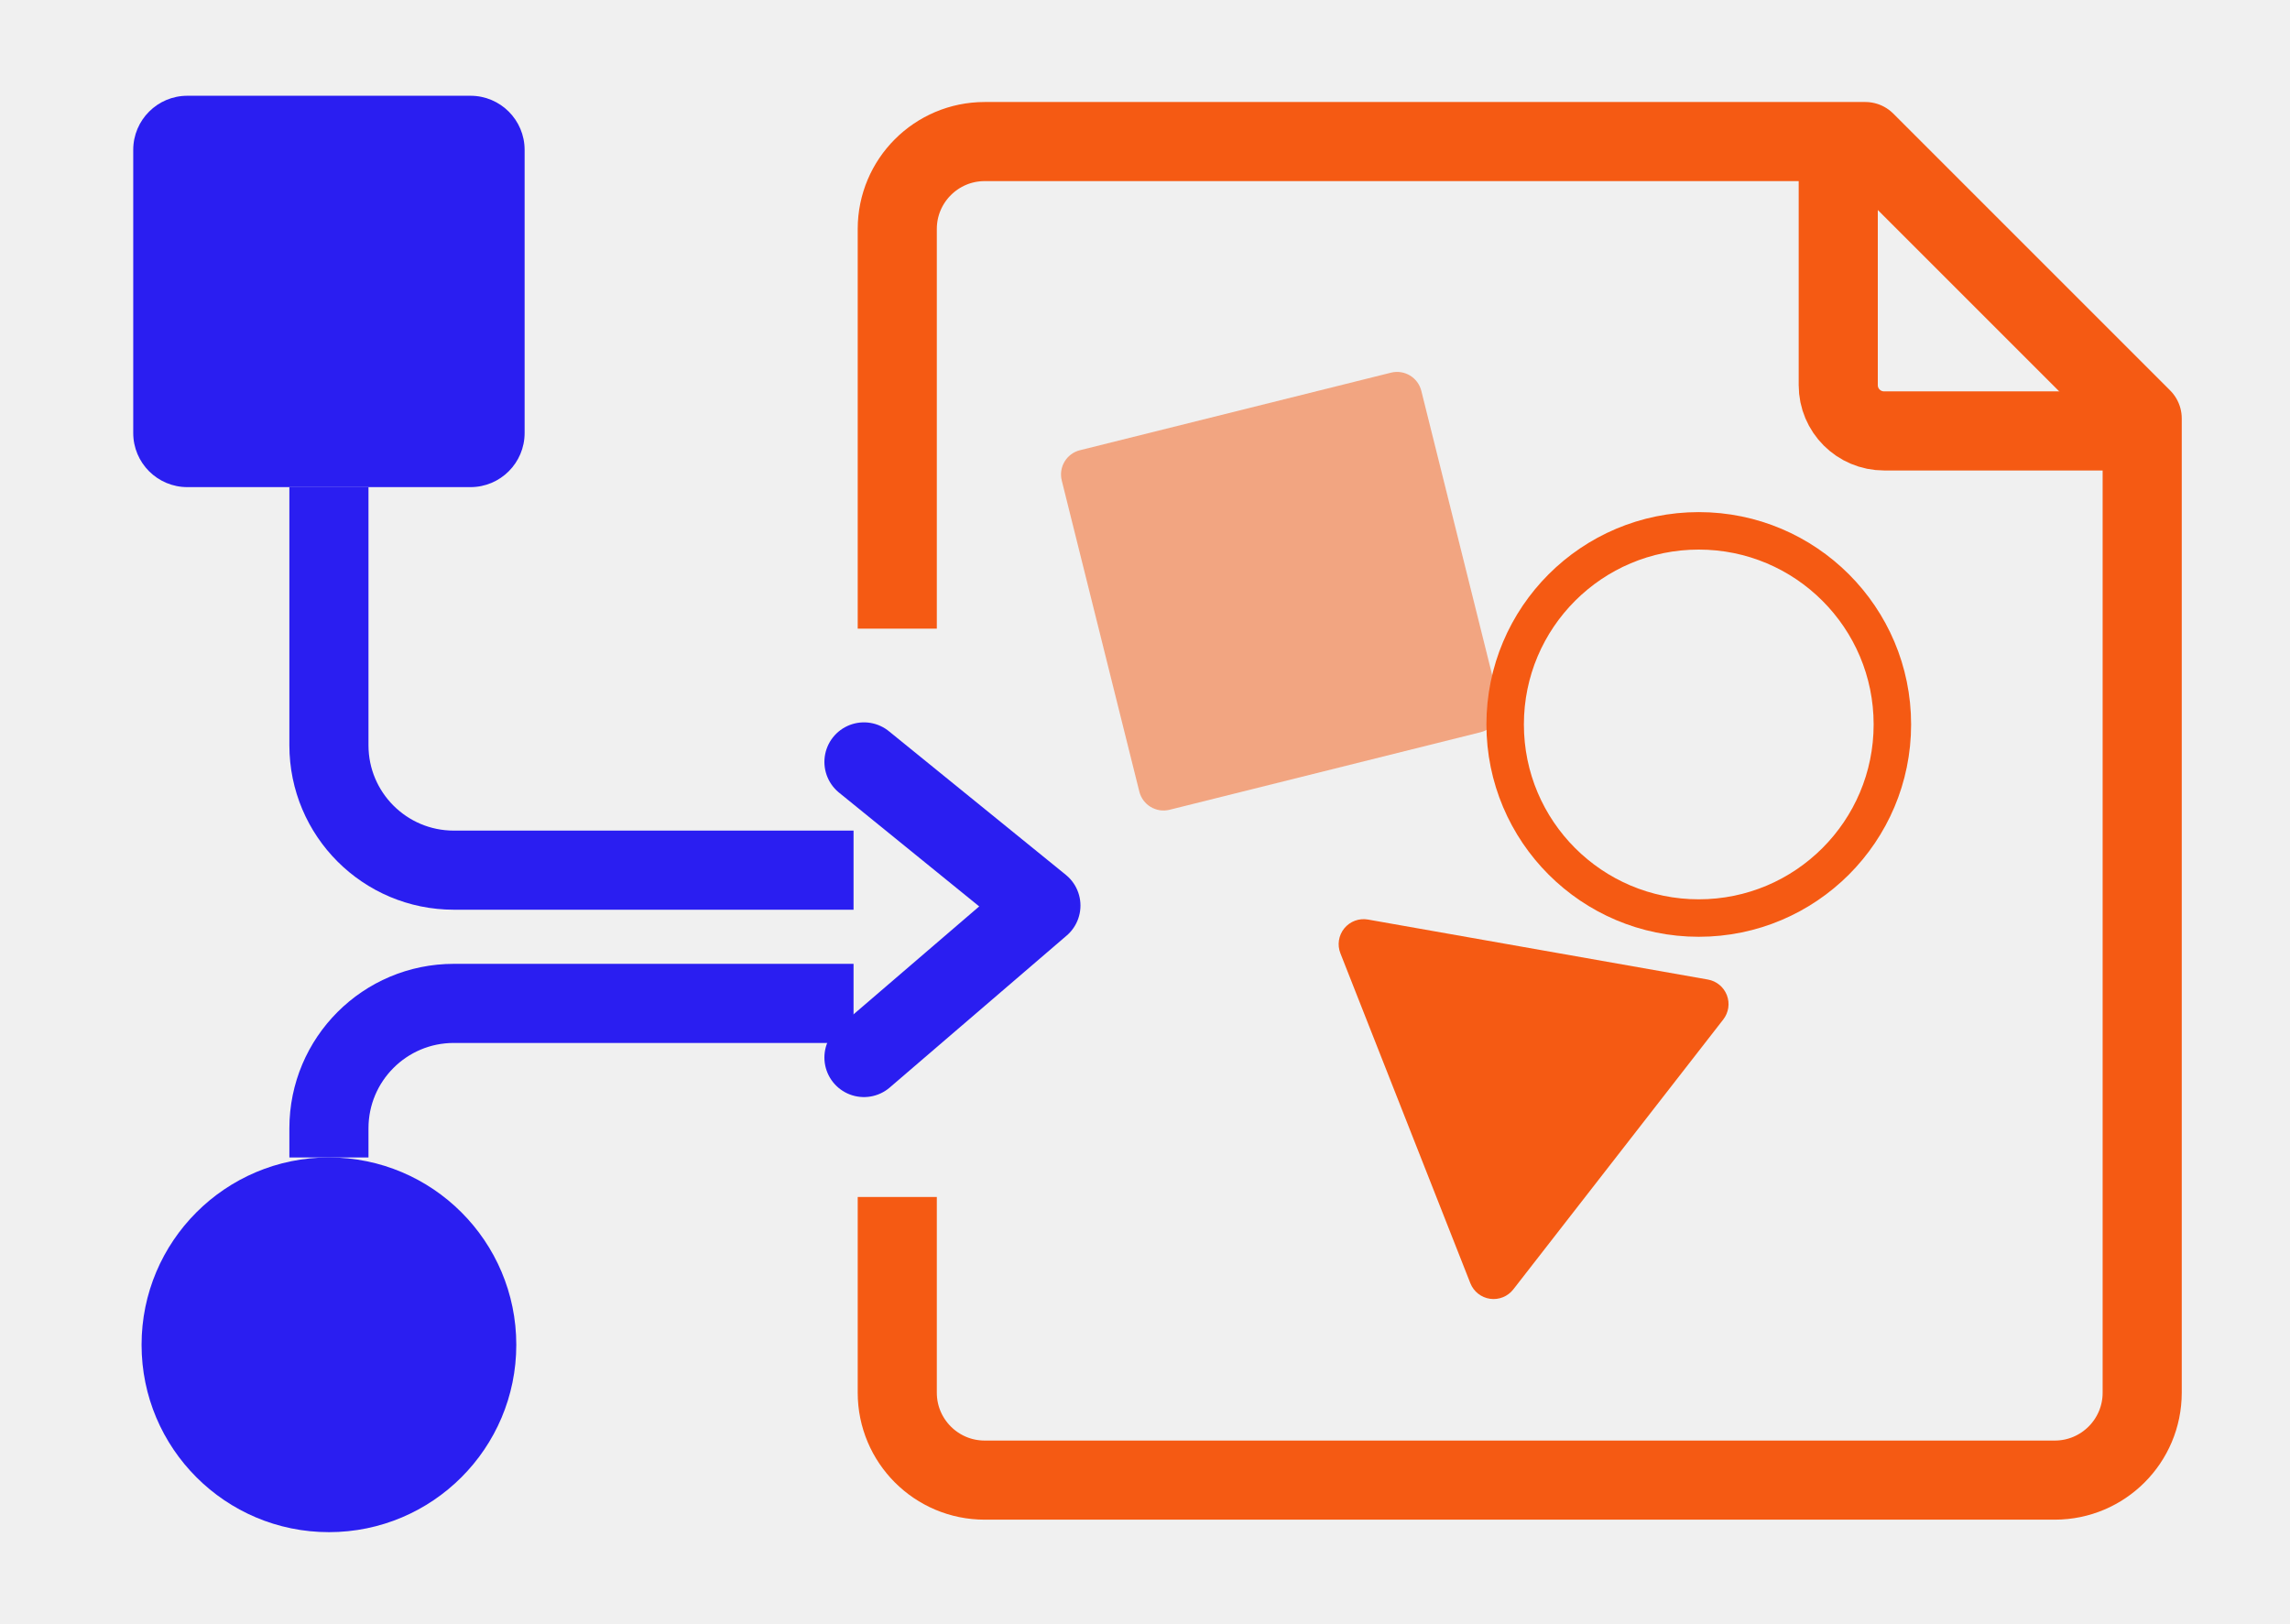
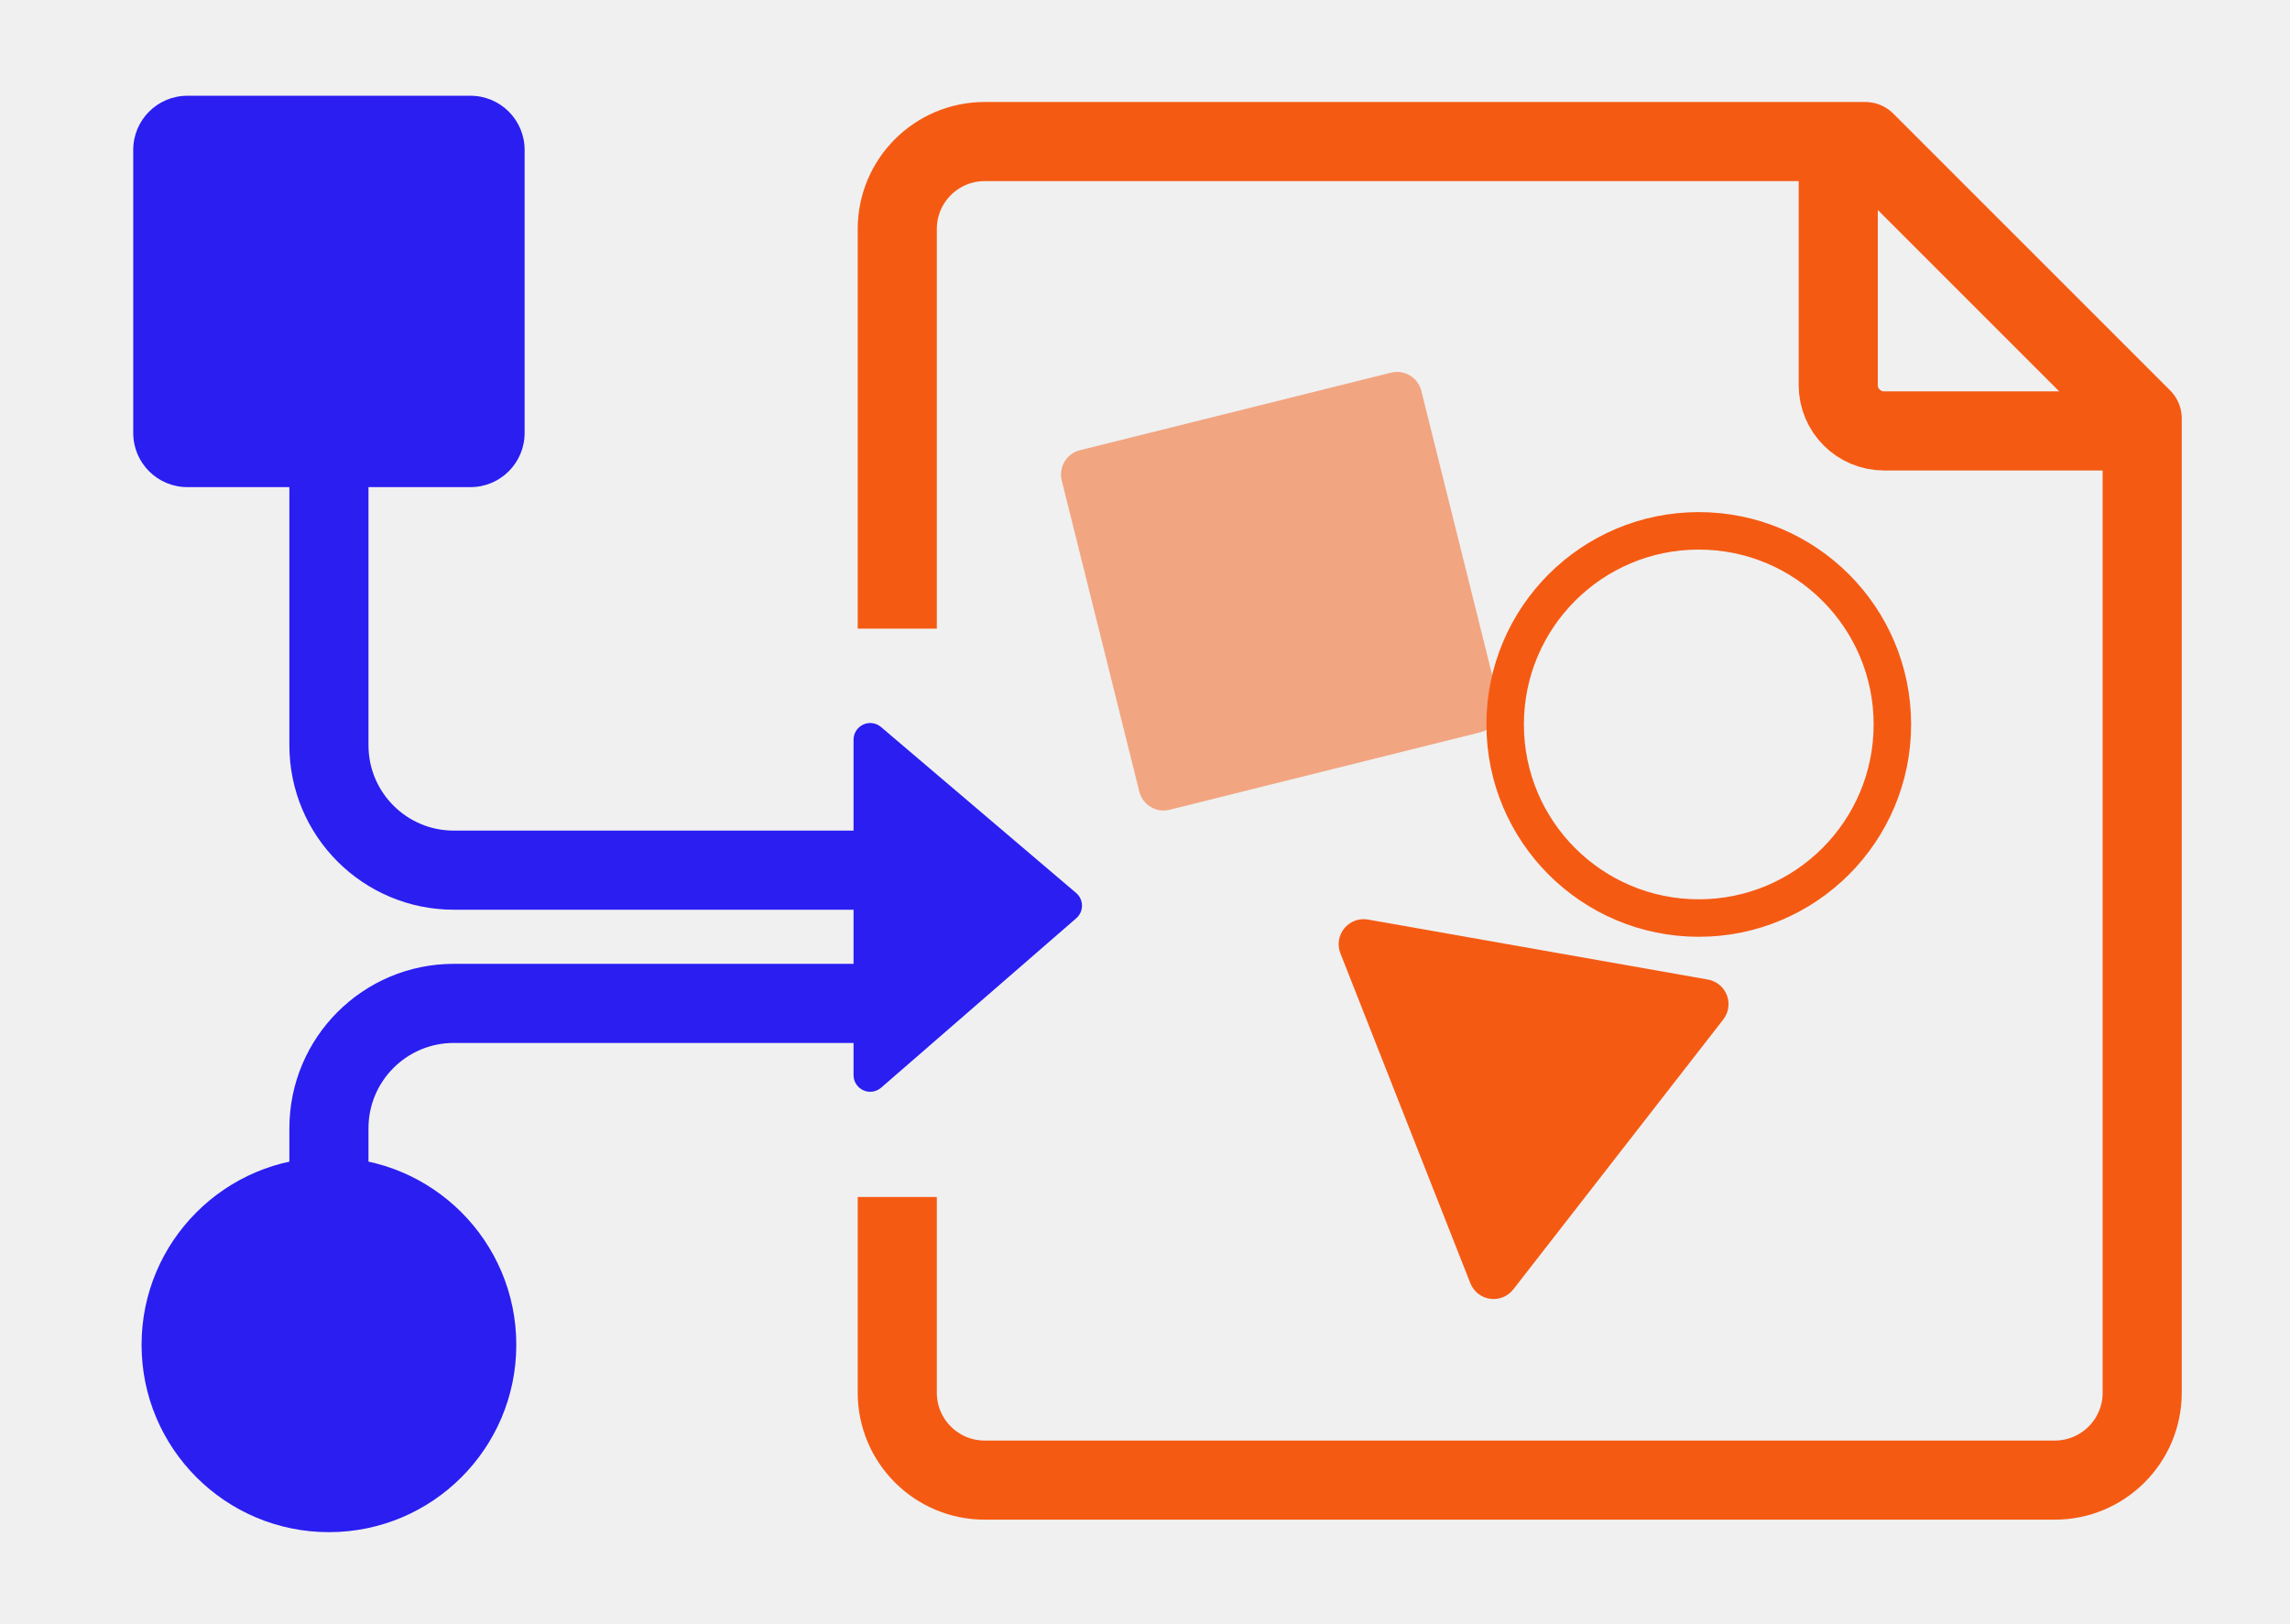
<svg xmlns="http://www.w3.org/2000/svg" viewBox="0 0 550 390" role="img">
+   <defs>
+     <mask id="square-circle-cutout" maskUnits="userSpaceOnUse" x="240" y="70" width="240" height="180" style="mask-type:luminance">
+       <rect x="240" y="70" width="240" height="180" fill="#fff" />
+       <circle cx="408" cy="174" r="42" fill="#000" />
+     </mask>
+   </defs>
+   <g fill="none" stroke="#2A1EF1" stroke-width="19" stroke-linecap="butt">
+     <path d="M79 105V179A30 30 0 0 0 109 209H215" />
+     <path d="M79 292V271A30 30 0 0 1 109 241H215" />
+   </g>
+   <path d="M205 177.66A4 4 0 0 1 211.59 174.61L258.46 214.48A4 4 0 0 1 258.49 220.55L211.62 261.25A4 4 0 0 1 205 258.23Z" fill="#2A1EF1" />
  <rect x="32" y="23" width="94" height="94" rx="13" fill="#2A1EF1" />
  <circle cx="79" cy="323" r="45" fill="#2A1EF1" />
-   <g fill="none" stroke="#2A1EF1" stroke-width="19" stroke-linecap="butt">
-     <path d="M79 117V179A30 30 0 0 0 109 209H205" />
-     <path d="M79 278V271A30 30 0 0 1 109 241H205" />
-   </g>
-   <path d="m207.5 183 42.5 34.5-42.5 36.5" fill="none" stroke="#2A1EF1" stroke-width="19" stroke-linecap="round" stroke-linejoin="round" />
  <path d="M215.5 151V55A21 21 0 0 1 236.5 34H448l66.5 66.5v234A21 21 0 0 1 493.5 355.5h-257a21 21 0 0 1-21-21v-47" fill="none" stroke="#F55A13" stroke-width="19" stroke-linecap="butt" stroke-linejoin="round" />
  <path d="M441.5 34v58.5a11 11 0 0 0 11 11h62" fill="none" stroke="#F55A13" stroke-width="19" stroke-linecap="butt" stroke-linejoin="round" />
-   <rect x="263" y="97.5" width="89" height="89" rx="6" fill="#F55A13" fill-opacity=".5" transform="rotate(-14 307.5 142)" />
+   <rect x="263" y="97.5" width="89" height="89" rx="6" fill="#F55A13" fill-opacity=".5" transform="rotate(-14 307.5 142)" mask="url(#square-circle-cutout)" />
  <circle cx="408" cy="174" r="46.5" fill="none" stroke="#F55A13" stroke-width="9" />
  <path d="M321.93 228.97A6 6 0 0 1 328.55 220.86L410.19 235.27A6 6 0 0 1 413.89 244.86L363.46 309.69A6 6 0 0 1 353.14 308.21Z" fill="#F55A13" />
</svg>
